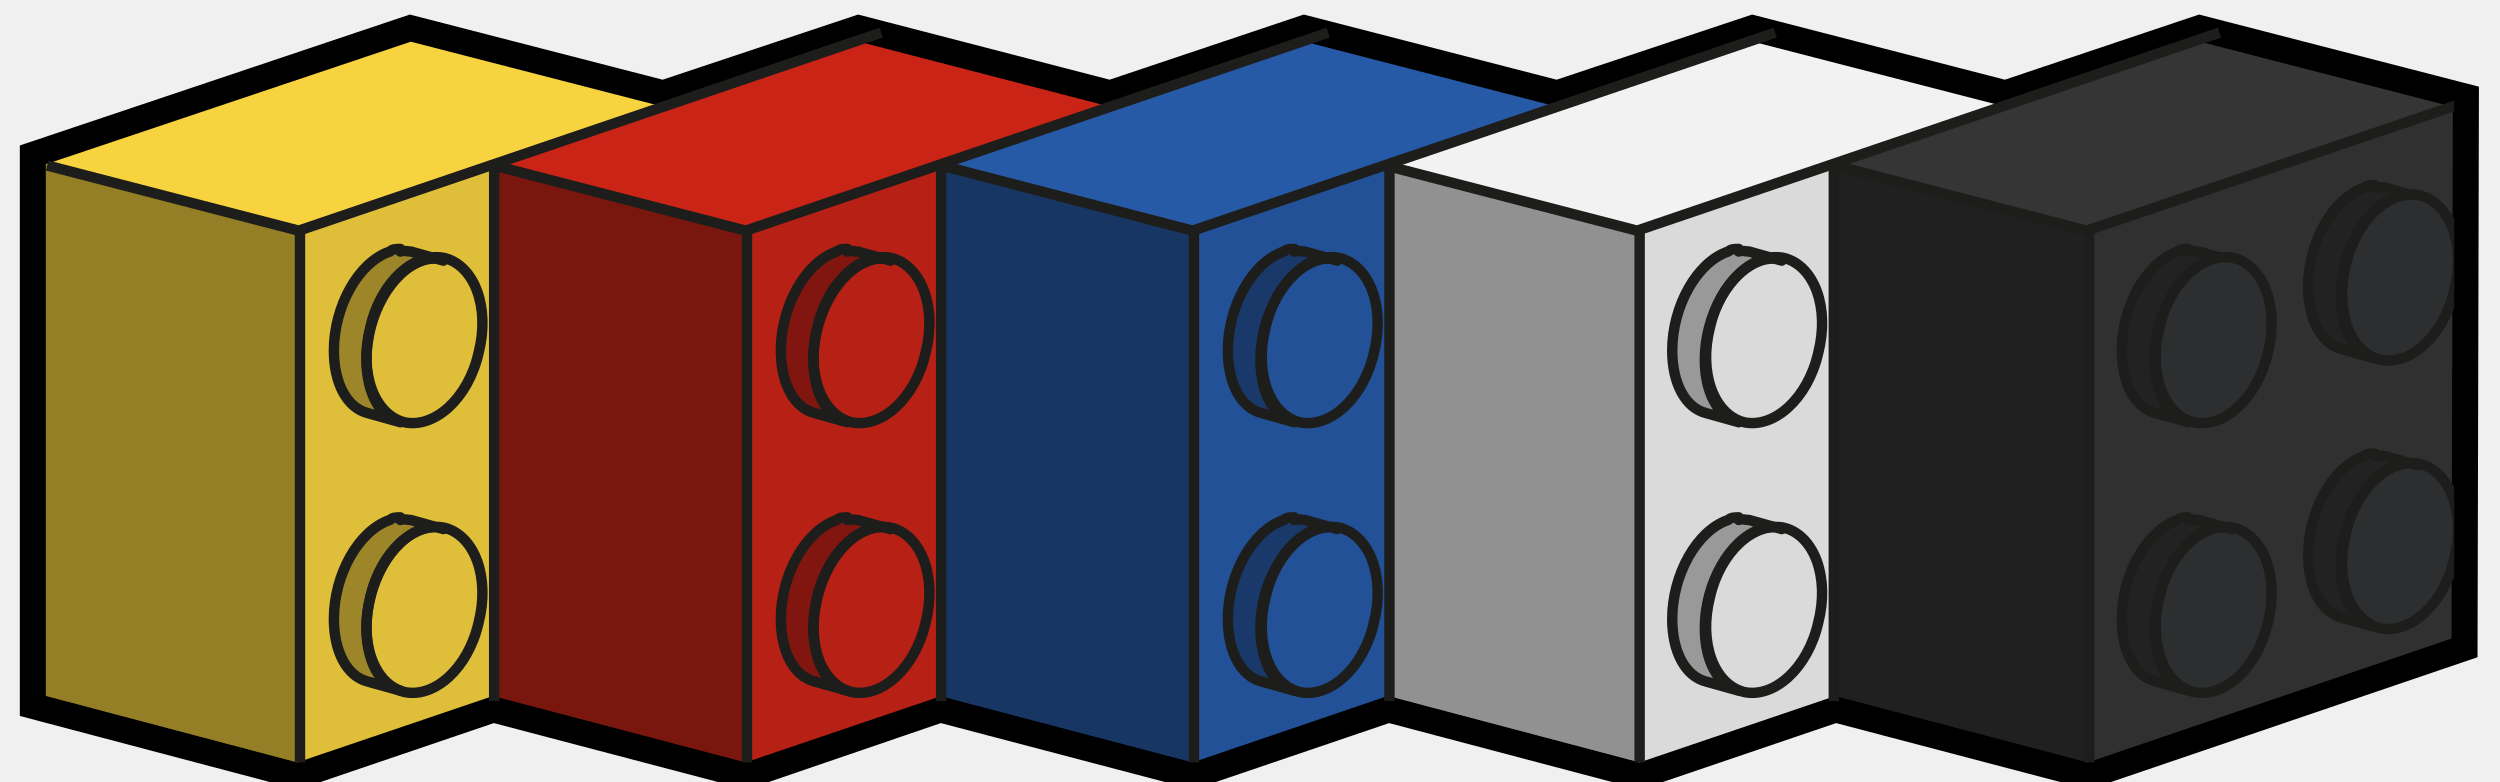
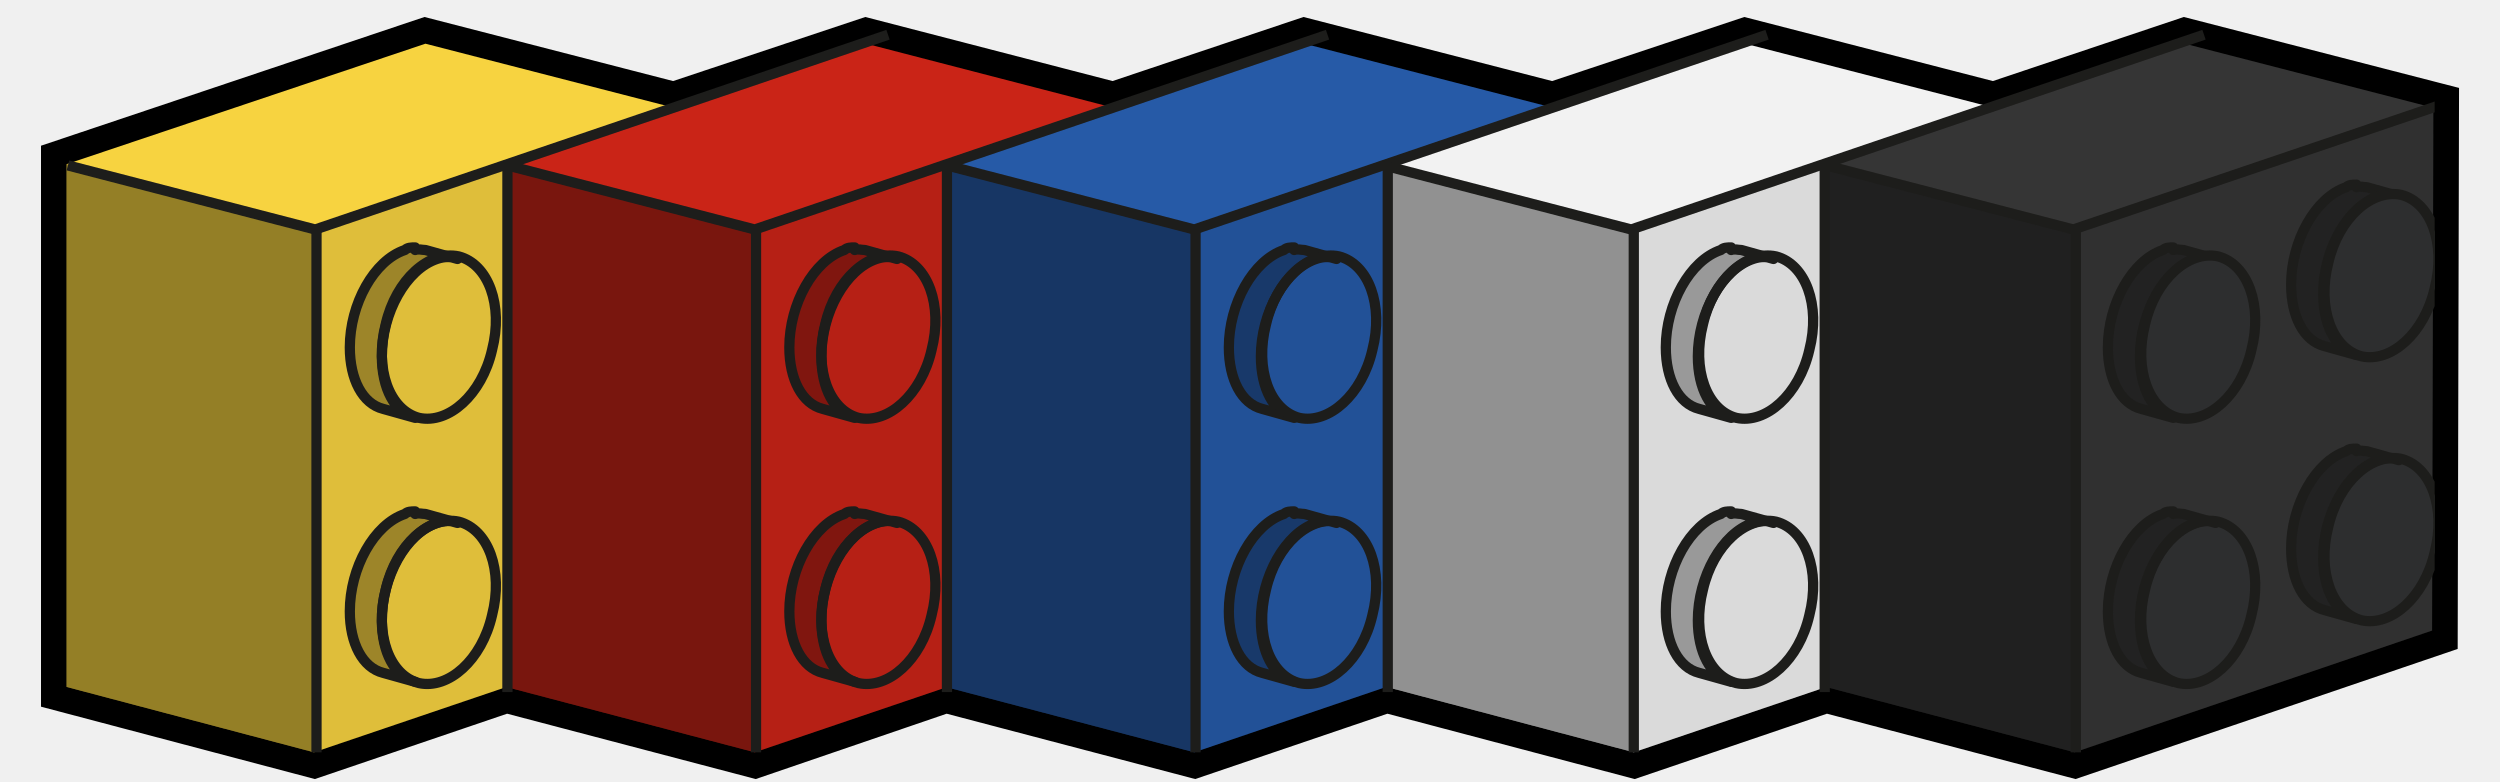
- <svg xmlns="http://www.w3.org/2000/svg" id="Camada_1" version="1.1" width="960.051" height="300.264" viewBox="20.2 132.2 191.8 60">
+ <svg xmlns="http://www.w3.org/2000/svg" id="Camada_1" version="1.1" width="960.051" height="300.264" viewBox="18.5 132 195.1 61">
  <defs>
    <style>
      .st0 {
        clip-path: url(#clippath-34);
      }

      .st1, .st2, .st3, .st4 {
        fill: none;
      }

      .st1, .st5, .st3 {
        stroke-miterlimit: 10;
      }

      .st1, .st5, .st4 {
        stroke: #1d1d1b;
        stroke-width: .8px;
      }

      .st6 {
        clip-path: url(#clippath-21);
      }

      .st7 {
        clip-path: url(#clippath-6);
      }

      .st8 {
        clip-path: url(#clippath-7);
      }

      .st9 {
        clip-path: url(#clippath-17);
      }

      .st10 {
        clip-path: url(#clippath-31);
      }

      .st11 {
        clip-path: url(#clippath-15);
      }

      .st12 {
        clip-path: url(#clippath-33);
      }

      .st13 {
        fill: #f7d340;
      }

      .st14 {
        clip-path: url(#clippath-18);
      }

      .st15 {
        clip-path: url(#clippath-4);
      }

      .st16 {
        opacity: .3;
      }

      .st17 {
        clip-path: url(#clippath-22);
      }

      .st18 {
        clip-path: url(#clippath-23);
      }

      .st19 {
        fill: #f2f2f2;
      }

      .st20 {
        opacity: 0;
      }

      .st21 {
        clip-path: url(#clippath-9);
      }

      .st22 {
        clip-path: url(#clippath-10);
      }

      .st23 {
        fill: #fff;
        display: none;
      }

      .st24 {
        clip-path: url(#clippath-25);
      }

      .st25 {
        clip-path: url(#clippath-27);
      }

      .st26 {
        opacity: .4;
      }

      .st27 {
        clip-path: url(#clippath-11);
      }

      .st28 {
        clip-path: url(#clippath-35);
      }

      .st29 {
        clip-path: url(#clippath-28);
      }

      .st30 {
        clip-path: url(#clippath-1);
      }

      .st5 {
        fill: #2d2e2f;
      }

      .st31 {
        clip-path: url(#clippath-5);
      }

      .st32 {
        clip-path: url(#clippath-20);
      }

      .st33 {
        clip-path: url(#clippath-8);
      }

      .st34 {
        clip-path: url(#clippath-3);
      }

      .st35 {
        clip-path: url(#clippath-26);
      }

      .st36 {
        clip-path: url(#clippath-12);
      }

      .st37 {
        clip-path: url(#clippath-14);
      }

      .st38 {
        clip-path: url(#clippath-30);
      }

      .st39 {
        clip-path: url(#clippath-19);
      }

      .st40 {
        fill: #265aa7;
      }

      .st41 {
        fill: #ca2417;
      }

      .st3 {
        stroke: #000;
        stroke-width: 4px;
      }

      .st42 {
        clip-path: url(#clippath-32);
      }

      .st43 {
        fill: #353535;
      }

      .st44 {
        clip-path: url(#clippath-16);
      }

      .st45 {
        clip-path: url(#clippath-2);
      }

      .st46 {
        clip-path: url(#clippath-29);
      }

      .st47 {
        opacity: .1;
      }

      .st48 {
        clip-path: url(#clippath-13);
      }

      .st49 {
        display: none;
        fill: #1d1d1b;
      }

      .st50 {
        clip-path: url(#clippath-24);
      }

      .st51 {
        fill: #000100;
      }

      .st4 {
        stroke-linejoin: round;
      }

      .st52 {
        clip-path: url(#clippath);
      }
    </style>
    <clipPath id="clippath">
      <rect class="st2" x="23.7" y="36.6" width="184.8" height="154.1" />
    </clipPath>
    <clipPath id="clippath-1">
      <rect class="st2" x="43" y="140.4" width="28" height="50.2" />
    </clipPath>
    <clipPath id="clippath-2">
      <rect class="st2" x="23.7" y="144.8" width="19.4" height="45.8" />
    </clipPath>
    <clipPath id="clippath-3">
      <rect class="st2" x="60" y="146.5" width="8.5" height="13.3" />
    </clipPath>
    <clipPath id="clippath-4">
      <rect class="st2" x="45.8" y="151.3" width="8.5" height="13.3" />
    </clipPath>
    <clipPath id="clippath-5">
      <rect class="st2" x="45.8" y="171.9" width="8.5" height="13.3" />
    </clipPath>
    <clipPath id="clippath-6">
      <rect class="st2" x="60" y="167.1" width="8.5" height="13.3" />
    </clipPath>
    <clipPath id="clippath-7">
      <rect class="st2" x="23.7" y="144.8" width="14.2" height="44.5" />
    </clipPath>
    <clipPath id="clippath-8">
      <rect class="st2" x="77.4" y="140.4" width="28" height="50.2" />
    </clipPath>
    <clipPath id="clippath-9">
      <rect class="st2" x="58" y="144.8" width="19.4" height="45.8" />
    </clipPath>
    <clipPath id="clippath-10">
      <rect class="st2" x="94.3" y="146.5" width="8.5" height="13.3" />
    </clipPath>
    <clipPath id="clippath-11">
      <rect class="st2" x="80.1" y="151.3" width="8.5" height="13.3" />
    </clipPath>
    <clipPath id="clippath-12">
      <rect class="st2" x="80.1" y="171.9" width="8.5" height="13.3" />
    </clipPath>
    <clipPath id="clippath-13">
      <rect class="st2" x="94.3" y="167.1" width="8.5" height="13.3" />
    </clipPath>
    <clipPath id="clippath-14">
      <rect class="st2" x="58" y="144.8" width="14.2" height="44.5" />
    </clipPath>
    <clipPath id="clippath-15">
      <rect class="st2" x="111.7" y="140.4" width="28" height="50.2" />
    </clipPath>
    <clipPath id="clippath-16">
      <rect class="st2" x="92.3" y="144.8" width="19.4" height="45.8" />
    </clipPath>
    <clipPath id="clippath-17">
      <rect class="st2" x="128.6" y="146.5" width="8.5" height="13.3" />
    </clipPath>
    <clipPath id="clippath-18">
      <rect class="st2" x="114.4" y="151.3" width="8.5" height="13.3" />
    </clipPath>
    <clipPath id="clippath-19">
      <rect class="st2" x="114.4" y="171.9" width="8.5" height="13.3" />
    </clipPath>
    <clipPath id="clippath-20">
      <rect class="st2" x="128.6" y="167.1" width="8.5" height="13.3" />
    </clipPath>
    <clipPath id="clippath-21">
      <rect class="st2" x="92.3" y="144.8" width="14.2" height="44.5" />
    </clipPath>
    <clipPath id="clippath-22">
      <rect class="st2" x="146" y="140.4" width="28" height="50.2" />
    </clipPath>
    <clipPath id="clippath-23">
      <rect class="st2" x="126.7" y="144.8" width="19.4" height="45.8" />
    </clipPath>
    <clipPath id="clippath-24">
      <rect class="st2" x="163" y="146.5" width="8.5" height="13.3" />
    </clipPath>
    <clipPath id="clippath-25">
      <rect class="st2" x="148.8" y="151.3" width="8.5" height="13.3" />
    </clipPath>
    <clipPath id="clippath-26">
      <rect class="st2" x="148.8" y="171.9" width="8.5" height="13.3" />
    </clipPath>
    <clipPath id="clippath-27">
      <rect class="st2" x="163" y="167.1" width="8.5" height="13.3" />
    </clipPath>
    <clipPath id="clippath-28">
      <rect class="st2" x="126.7" y="144.8" width="14.2" height="44.5" />
    </clipPath>
    <clipPath id="clippath-29">
      <rect class="st2" x="180.4" y="140.4" width="28" height="50.2" />
    </clipPath>
    <clipPath id="clippath-30">
      <rect class="st2" x="161" y="144.8" width="19.4" height="45.8" />
    </clipPath>
    <clipPath id="clippath-31">
      <rect class="st2" x="197.3" y="146.5" width="8.5" height="13.3" />
    </clipPath>
    <clipPath id="clippath-32">
      <rect class="st2" x="183.1" y="151.3" width="8.5" height="13.3" />
    </clipPath>
    <clipPath id="clippath-33">
      <rect class="st2" x="183.1" y="171.9" width="8.5" height="13.3" />
    </clipPath>
    <clipPath id="clippath-34">
      <rect class="st2" x="197.3" y="167.1" width="8.5" height="13.3" />
    </clipPath>
    <clipPath id="clippath-35">
      <rect class="st2" x="161" y="144.8" width="14.2" height="44.5" />
    </clipPath>
  </defs>
  <rect class="st49" x="-615.1" y="0" width="841.9" height="595.3" />
  <g>
    <polygon class="st3" points="189 135.4 174.1 140.4 174.1 140.4 154.7 135.4 139.7 140.4 139.7 140.4 120.3 135.4 105.4 140.4 105.4 140.4 86.1 135.4 71.1 140.4 71.1 140.4 51.7 135.4 23.7 144.8 23.7 185.6 43 190.7 58 185.6 58 185.6 77.4 190.7 92.3 185.6 92.3 185.6 111.7 190.7 126.7 185.6 126.7 185.6 146 190.7 161 185.6 161 185.6 180.4 190.7 208.3 181.2 208.4 140.4 189 135.4" />
    <g class="st52">
      <path class="st23" d="M97,36.6c-.5,0-.9,0-1.4,0,0,1,0,1.9,0,2.9.9,0,1.9,0,2.8,0,0-1,0-1.9,0-2.9-.5,0-1,0-1.4,0M97,42c-.4,0-.9,0-1.3,0,0,3.6,0,7.3,0,10.9.9,0,1.8,0,2.7,0,0-3.6,0-7.3,0-10.9-.4,0-.9,0-1.3,0M108.5,36.6c0,2,0,4,0,6-1.1-.8-2.6-1.2-3.9-.8-2,.4-3.3,2.3-3.6,4.2-.3,1.8-.2,3.8.9,5.4,1.5,2.2,5.1,2.4,6.8.3,0,.4,0,.8.1,1.1.8,0,1.6,0,2.5,0-.1-5.4,0-10.9,0-16.3-.9,0-1.8,0-2.7,0h0ZM106.1,43.9c.8,0,1.7.4,2.3.9,0,1.7,0,3.4,0,5.1-.8,1.1-2.7,1.6-3.8.7-1-.8-1.1-2.2-1-3.4,0-1.2.5-2.6,1.7-3.1.3-.1.5-.2.8-.2M133.2,36.6c0,2,0,4,0,6-1.1-.7-2.5-1.2-3.8-.8-1.9.4-3.2,2-3.6,3.8-.5,2-.3,4.2.9,5.9,1.6,2.1,5,2.2,6.7.2,0,.4.1.7.2,1.1.8,0,1.6,0,2.4,0-.1-5.4,0-10.9,0-16.3h-2.7ZM131.1,43.8c.8,0,1.5.4,2.1.9,0,1.7,0,3.5,0,5.2-.8.8-2,1.4-3.2,1-1-.3-1.5-1.3-1.6-2.2-.2-1.3-.2-2.7.6-3.8.4-.7,1.3-1,2.1-1h0ZM27.3,38.8c2.3-1.5,5.4-1.5,8-.8v2.3c-1.9-.5-4.2-.8-6,.2-1.6.9-2.3,2.7-2.4,4.4,0,1.6.2,3.3,1.4,4.5,1,1,2.5,1.4,3.9,1.3,1.1,0,2.2-.2,3.2-.5,0,.8,0,1.6,0,2.4-2.1.5-4.4.7-6.5,0-1.5-.5-3-1.4-3.8-2.8-1.1-1.9-1.3-4.2-.9-6.3.4-1.9,1.4-3.8,3.1-4.9M42.9,41.7c-.3,0-.6,0-1,0-1.3.2-2.6.7-3.4,1.7-.9,1.1-1.3,2.6-1.3,4,0,1.5.5,3.2,1.6,4.3,1.9,1.7,5,1.9,7.1.5,1.6-1,2.3-2.9,2.3-4.8,0-1.6-.4-3.2-1.5-4.3-1-1-2.4-1.5-3.8-1.5h0ZM42.8,43.9c.6,0,1.3.2,1.7.7.8.8,1,2,.9,3.1,0,1.1-.4,2.3-1.4,2.9-1,.6-2.5.4-3.2-.6-.8-1.1-.9-2.6-.6-3.9.2-.9.8-1.9,1.8-2.2.3,0,.6-.1.9-.1M53.1,43.5c1.2-1.5,3.4-2.2,5.2-1.5.8.3,1.3.9,1.7,1.6.7-.8,1.5-1.5,2.5-1.8,1.4-.4,3.2-.1,4.1,1.1.7.8.8,1.8.8,2.8,0,2.4,0,4.7,0,7.1-.9,0-1.8,0-2.7,0,0-2.2,0-4.5,0-6.7,0-.6,0-1.3-.5-1.8-.4-.4-.9-.5-1.4-.4-1,.1-1.8.7-2.4,1.4,0,2.5,0,5,0,7.5-.9,0-1.8,0-2.7,0,0-2.3,0-4.6,0-6.9,0-.7-.2-1.7-1-1.9-1.3-.4-2.5.4-3.4,1.3,0,2.5,0,5,0,7.5-.9,0-1.8,0-2.7,0,0-3.6,0-7.3,0-10.9.7,0,1.5,0,2.2,0,0,.5.2,1,.3,1.5M85.3,43.5c1.2-1.5,3.4-2.2,5.2-1.5,1.3.4,2.2,1.9,2.2,3.2,0,2.6,0,5.1,0,7.7h-2.7c0-2.4,0-4.7,0-7.1,0-.7-.3-1.5-1-1.7-1.3-.4-2.8.2-3.4,1.3,0,2.5-.1,5,0,7.4-.9,0-1.8,0-2.7,0,0-.6,0-1.1,0-1.7,0-.5,0-1,0-1.5,0-1.6,0-3.2,0-4.8,0-.9,0-1.9,0-2.8.7,0,1.5,0,2.2,0,0,.5.2,1,.3,1.5M143.5,41.7c-1.5,0-3.1.7-4,1.9-1.1,1.6-1.4,3.6-1,5.5.3,1.6,1.4,3.1,3,3.7,2.1.7,4.4.5,6.4-.2,0-.7,0-1.4,0-2.2-1.7.5-3.6.9-5.3.2-.9-.4-1.4-1.4-1.5-2.4,2.4,0,4.8,0,7.2,0,.1-1.9,0-4-1.5-5.4-.9-.8-2.1-1.1-3.3-1.1h0ZM143.6,43.8c.5,0,1,.2,1.4.7.4.5.5,1.1.6,1.6-1.4,0-2.9,0-4.3,0,.2-.6.4-1.3.9-1.8.4-.4.9-.5,1.5-.5h0ZM118.3,41.7c-1.3,0-2.5.3-3.7.8,0,.7,0,1.4,0,2.1,1.4-.5,3-1,4.6-.5.9.3,1.3,1.2,1.3,2.1-1.8-.3-3.8-.5-5.3.6-1.6,1.1-1.9,3.7-.6,5.2,1.6,1.8,4.6,1.5,6.1-.2,0,.4,0,.8.2,1.1h2.4c0-2.5,0-5,0-7.5,0-1.3-.8-2.6-2-3.1-.9-.4-1.9-.6-2.8-.6h0ZM118.5,48c.6,0,1.3.1,1.9.2,0,.6,0,1.1,0,1.7-.8.8-2.1,1.4-3.2.9-1-.4-1-2-.1-2.5.4-.2.9-.3,1.4-.3M70.2,42c.9,0,1.8,0,2.7,0,0,2.3,0,4.6,0,6.9,0,.9.5,1.8,1.4,2,.8.2,1.8.2,2.4-.4.5-.5.7-1.2.7-1.9,0-2.2,0-4.3,0-6.5.9,0,1.8,0,2.7,0,0,2.4,0,4.7,0,7.1,0,1.4-.8,2.8-2.1,3.5-1.6.8-3.4.8-5.1.3-1.6-.5-2.7-2-2.7-3.7,0-2.4,0-4.8,0-7.2M58.3,60.9c-1,0-1.9,0-2.9,0-4.1,0-8.2,1.1-11.6,3.3-3.2,2-5.9,4.8-8,7.9-2.2,3.2-3.9,6.8-5.3,10.4-1.5,3.9-2.7,7.9-3.8,11.9-1.5,5.8-2.9,11.6-3.1,17.6,0,3,.3,6.2,1.7,9,1.2,2.6,3.4,4.6,6,5.6,3.5,1.4,7.3,1,11,1.1,4.2,0,8.5-1.2,12.1-3.5,2.9-1.8,5.3-4.3,7.3-7,2.2-3,3.8-6.3,5.3-9.7,1.8-4.4,3.2-9,4.5-13.6,1.2-4.8,2.3-9.7,2.8-14.7.2-2.8.2-5.7-.5-8.5-.6-2.5-1.7-4.9-3.6-6.6-2.4-2.2-5.7-3-8.9-3.1-1,0-1.9,0-2.9,0h0ZM55.8,65.4c1.1,0,2.1,0,3.2,0,2.9,0,6.1.7,8.1,3,2.2,2.5,2.7,6,2.7,9.2,0,4.8-1.1,9.6-2.2,14.3-1.2,4.8-2.6,9.5-4.5,14.1-1.7,4.3-3.8,8.5-7.1,11.8-2.3,2.4-5.3,4.3-8.6,5-2.5.6-5.1.4-7.7.4-2,0-4.1-.1-5.9-1-1.9-.8-3.4-2.4-4.2-4.3-.9-2.1-1.2-4.4-1.2-6.7,0-2.5.3-4.9.7-7.4.7-4,1.7-8,2.9-12,1.2-4,2.5-8,4.2-11.9,1.4-3,3-6,5.2-8.5,2.4-2.7,5.6-4.9,9.1-5.7,1.7-.4,3.5-.5,5.3-.5h0ZM53.2,78.8c-.2,0-.4,0-.6,0-2.4.7-3.7,3-4.7,5.2-1.7,4-2.8,8.3-3.9,12.5-.6,2.6-1.3,5.2-1.5,7.9,0,1.2-.2,2.4.3,3.5.4.9,1.2,1.6,2.2,1.7,2-.3,3.4-1.9,4.3-3.5,1.3-2.5,2.2-5.2,3.1-7.9,1.1-3.6,2-7.2,2.7-10.9.3-1.6.5-3.2.6-4.8,0-1.1-.2-2.2-1-3-.4-.4-1-.7-1.5-.7M105.1,60.9c-.9,0-1.8,0-2.7,0-2.3,0-4.6,0-6.8.3-3.2.6-6.3,1.9-9,3.8-4.3,3.2-7.9,7.7-9.4,12.9-.6,2.1-1.2,4.2-1.7,6.4-.6,2.3-1.4,4.5-1.4,6.9-.2,3.3.6,6.7,2.5,9.4,1.5,2.3,3.8,4.1,6.5,4.6.4,0,.8-.1,1.1.2-2.6,0-5.2-.2-7.7.7-3.2,1.1-5.9,3.4-7.8,6.3-1.7,2.5-2.6,5.7-2.2,8.7.3,2.3,1.6,4.5,3.7,5.6,1.6.9,3.5,1,5.4,1,2.9,0,5.8,0,8.7,0,3,0,5.9.1,8.9-.5,4.6-.9,8.7-3.4,11.9-6.7,3.2-3.3,5.5-7.2,7.3-11.4,2.9-6.6,4.8-13.5,6.4-20.5,1-4.7,1.9-9.5,1.6-14.3-.2-3.2-1-6.5-3-9-1.9-2.4-4.8-3.7-7.8-4.2-1.5-.2-3-.2-4.5-.2h0ZM100.5,65.4c1.5,0,3.1,0,4.6,0,2.8,0,5.7.7,7.7,2.7,2.1,2.1,2.8,5.1,2.9,8,.2,3.8-.4,7.5-1.2,11.2-.9,4.3-2,8.5-3.3,12.6-1.2,3.6-2.5,7.2-4.2,10.6-1.8,3.5-4.1,6.9-7.2,9.3-2.8,2.2-6.3,3.4-9.8,3.5-4.3,0-8.6,0-12.9,0-1.3,0-2.7,0-3.9-.6-1.1-.6-1.8-1.7-1.9-2.9-.8-4.6,3.1-9.4,7.8-9.7,2.9-.1,5.8.2,8.7.2,2.1,0,4.2-.7,5.7-2.1,1.8-1.5,2.9-3.7,3.6-5.9,0-.3.2-.7,0-.9-.2-.3-.6-.3-.9-.3-3.3,0-6.5,0-9.8,0-1.8,0-3.6-.9-4.8-2.2-2.2-2.3-3.1-5.6-2.9-8.7,0-1.5.6-3,1-4.4.7-2.5,1.3-5,2-7.5,1-3.5,2.9-6.9,5.9-9.1,2.9-2.2,6.6-3.3,10.2-3.6.9,0,1.8,0,2.8,0h0ZM98.9,78.6c-.3,0-.6,0-.9,0-1.5.4-2.8,1.6-3.7,2.9-.9,1.3-1,2.9-.5,4.4.4,1,1.4,1.5,2.4,1.6,1.3.1,2.6,0,3.9,0,.4-.4,1-.7,1.2-1.2.3-1.4.4-2.9.3-4.4,0-1-.3-2.1-1.1-2.8-.5-.4-1.1-.6-1.7-.6h0ZM147.1,61c-1.5,0-2.9,0-4.4,0-2,0-4.1.2-6,1-2.9,1.1-5.2,3.3-6.9,5.8-1.6,2.3-2.5,5.1-2.4,7.9,0,2.2.9,4.4,2.6,5.8,1.4,1.2,3.3,1.7,5.1,1.8-1.8.1-3.6.5-5.2,1.3-2.5,1.2-4.5,3.1-6.1,5.4-1.8,2.6-2.8,5.8-2.4,9,.3,2.1,1.4,4.2,3.3,5.4,1.3.8,2.8,1.1,4.3,1.2-1.9.1-3.8.6-5.5,1.5-2.3,1.2-4.2,3.1-5.6,5.1-1.8,2.6-2.8,5.9-2.4,9.1.3,2.3,1.7,4.5,3.7,5.5,1.6.8,3.5,1,5.3,1,2.9,0,5.7,0,8.6,0,3.8,0,7.6-1,10.9-2.9,3.1-1.8,5.8-4.4,7.9-7.3,2.5-3.3,4.3-7.1,5.8-10.9,2.8-7.1,4.8-14.5,6.2-22,.7-4.1,1.2-8.3.5-12.5-.5-2.9-1.6-5.8-3.9-7.8-2.5-2.3-5.9-3.1-9.2-3.2-1.5,0-2.9,0-4.4,0M140.9,65.5c.1,0,.3,0,.4,0,2.6,0,5.3,0,7.9,0,1.7,0,3.5.1,5.2.8,2,.7,3.7,2.3,4.6,4.2,1.3,2.7,1.4,5.8,1.3,8.8-.3,4.2-1.1,8.3-2.1,12.3-1,4.1-2.2,8.1-3.7,12-1.3,3.5-2.8,7-4.8,10.1-1.8,2.8-4.1,5.3-6.9,7-2.8,1.7-6.2,2.5-9.5,2.3-2.7,0-5.5,0-8.2,0-1.4,0-3-.3-4-1.5-1-1.2-1.1-2.9-.9-4.3.4-2.2,1.7-4.2,3.4-5.6,1.4-1.2,3.2-1.8,5-1.8,2,0,4,0,5.9,0,1.5-.1,3.1-.4,4.1-1.5,1.2-1.3,1.9-2.9,2.5-4.4.3-.9.7-1.7.8-2.6-.3-.2-.7-.3-1.1-.3-3.3,0-6.7,0-10,0-1.3,0-2.8-.4-3.7-1.4-.9-1-1.1-2.5-1-3.9.2-2.3,1.5-4.5,3.2-6,1.4-1.3,3.3-2,5.3-2,3.3,0,6.5,0,9.8,0,.5,0,1.2-.1,1.5-.7.3-.8.4-1.7.5-2.6.2-1.5.4-3.1-.4-4.5-.7-1.1-2.1-1.1-3.3-1.2-2.1,0-4.2,0-6.4,0-1.3,0-2.7-.6-3.4-1.7-.8-1.2-.9-2.7-.7-4,.3-2.2,1.7-4.1,3.3-5.6,1.5-1.3,3.6-1.9,5.6-1.9M192,61c-1.4,0-2.9,0-4.3,0-2.3,0-4.7-.1-6.9.5-2.8.7-5.2,2.4-7,4.6-2.4,2.6-3.8,6.2-3.6,9.7,0,2.1,1,4.3,2.7,5.6,1.4,1.1,3.3,1.6,5,1.7,2.1,0,4.3,0,6.4,0,0,1.4-.2,2.8-.4,4.2-.6,3.3-1.6,6.5-2.4,9.7-1.8,6.5-3.5,13.1-5.3,19.6-.4,1.7-.7,3.5-.2,5.2.5,2.2,2.2,4.1,4.3,4.9,2.1.9,4.6.9,6.8.5,3.6-.7,6.9-2.9,9.1-5.8,1.2-1.7,2-3.6,2.5-5.6,1.6-5.9,3.2-11.8,4.8-17.8,1.4-5.1,2.8-10.1,3.6-15.4.5-3.4.7-6.8.3-10.2-.4-2.9-1.4-5.9-3.6-8-2-2-4.7-3-7.5-3.4-1.4-.2-2.9-.2-4.3-.2M183.6,65.5c.6,0,1.2,0,1.8,0,2.6,0,5.2,0,7.7,0,2.8,0,5.7,1,7.4,3.2,2,2.5,2.5,5.8,2.5,8.8-.1,5.4-1.3,10.6-2.7,15.8-2.1,7.7-4.2,15.4-6.3,23.1-.6,2.3-2.1,4.3-4.2,5.5-2,1.2-4.5,1.5-6.7.8-1.1-.3-2.1-1.2-2.4-2.4-.4-1.3-.3-2.8,0-4.1,1.6-6,3.2-12,4.8-17.9.7-2.8,1.6-5.6,2.3-8.4.5-2.4,1.1-4.7,1.1-7.2,0-1.1,0-2.3-.8-3.2-.8-.8-2.1-.8-3.1-.9-2,0-4.1,0-6.1,0-1.5,0-3.1-.8-3.7-2.2-.8-1.8-.6-3.9.2-5.7,1.2-2.6,3.6-4.8,6.4-5.2.6,0,1.2-.1,1.8-.1" />
      <polygon class="st13" points="51.7 135.4 23.7 144.8 23.7 185.6 43 190.7 71 181.2 71.1 140.4 51.7 135.4" />
      <g class="st47">
        <g class="st30">
          <polygon class="st51" points="71.1 140.4 43.2 149.9 43.1 190.7 71.1 181.2 71.1 140.4" />
        </g>
      </g>
      <g class="st26">
        <g class="st45">
          <polygon class="st51" points="23.7 144.8 43.1 149.9 43 190.7 23.7 185.6 23.7 144.8" />
        </g>
      </g>
      <g class="st16">
        <g class="st34">
          <path class="st51" d="M65.1,146.5h0c-.3,0-.6,0-.8.2-2.4.8-4.3,4.2-4.3,7.6,0,2.5,1,4.4,2.6,4.8h0s0,0,0,0c0,0,0,0,0,0l2.5.7h0c-1.6-.4-2.6-2.3-2.6-4.8,0-3.4,1.9-6.8,4.3-7.6.6-.2,1.1-.2,1.6,0l-2.5-.7h0c-.3,0-.5-.1-.8,0h0ZM68.4,147.2s0,0,0,0h0s0,0,0,0Z" />
        </g>
      </g>
      <g class="st16">
        <g class="st15">
          <path class="st51" d="M50.9,151.3h0c-.3,0-.6,0-.8.2-2.4.8-4.3,4.2-4.3,7.6,0,2.5,1,4.4,2.6,4.8h0s0,0,0,0c0,0,0,0,0,0l2.5.7h0c-1.6-.4-2.6-2.3-2.6-4.8,0-3.4,1.9-6.8,4.3-7.6.6-.2,1.1-.2,1.6,0l-2.5-.7h0c-.3,0-.5-.1-.8,0h0ZM54.3,152h0s0,0,0,0h0Z" />
        </g>
      </g>
      <g class="st16">
        <g class="st31">
          <path class="st51" d="M50.9,171.9h0c-.3,0-.6,0-.8.2-2.4.8-4.3,4.2-4.3,7.6,0,2.5,1,4.4,2.6,4.8h0s0,0,0,0c0,0,0,0,0,0l2.5.7h0c-1.6-.4-2.6-2.3-2.6-4.8,0-3.4,1.9-6.8,4.3-7.6.6-.2,1.1-.2,1.7,0l-2.5-.7h0c-.3,0-.5-.1-.8,0M54.3,172.7s0,0,0,0h0s0,0,0,0Z" />
        </g>
      </g>
      <g class="st16">
        <g class="st7">
          <path class="st51" d="M65.1,167.1h0c-.3,0-.6,0-.8.2-2.4.8-4.3,4.2-4.3,7.6,0,2.5,1,4.4,2.6,4.8h0s0,0,0,0c0,0,0,0,0,0l2.5.7h0c-1.6-.4-2.6-2.3-2.6-4.8,0-3.4,1.9-6.8,4.3-7.6.6-.2,1.1-.2,1.7,0l-2.5-.7h0c-.3,0-.5-.1-.8,0M68.4,167.9s0,0,0,0h0s0,0,0,0Z" />
        </g>
      </g>
      <g class="st20">
        <g class="st8">
          <polygon class="st51" points="23.7 144.8 37.9 189.3 23.7 185.6 23.7 144.8" />
        </g>
      </g>
      <polygon class="st41" points="86.1 135.4 58.1 144.8 58 185.6 77.4 190.7 105.4 181.2 105.4 140.4 86.1 135.4" />
      <g class="st47">
        <g class="st33">
          <polygon class="st51" points="105.4 140.4 77.5 149.9 77.4 190.7 105.4 181.2 105.4 140.4" />
        </g>
      </g>
      <g class="st26">
        <g class="st21">
          <polygon class="st51" points="58.1 144.8 77.5 149.9 77.4 190.7 58 185.6 58.1 144.8" />
        </g>
      </g>
      <g class="st16">
        <g class="st22">
          <path class="st51" d="M99.4,146.5h0c-.3,0-.6,0-.8.2-2.4.8-4.3,4.2-4.3,7.6s1,4.4,2.6,4.8h0s0,0,0,0c0,0,0,0,0,0l2.5.7h0c-1.6-.4-2.6-2.3-2.6-4.8s1.9-6.8,4.3-7.6c.6-.2,1.1-.2,1.6,0l-2.5-.7h0c-.3,0-.5-.1-.8,0h0ZM102.8,147.2s0,0,0,0h0s0,0,0,0Z" />
        </g>
      </g>
      <g class="st16">
        <g class="st27">
          <path class="st51" d="M85.2,151.3h0c-.3,0-.6,0-.8.2-2.4.8-4.3,4.2-4.3,7.6,0,2.5,1,4.4,2.6,4.8h0s0,0,0,0h0s2.5.7,2.5.7h0c-1.6-.4-2.6-2.3-2.6-4.8,0-3.4,1.9-6.8,4.3-7.6.6-.2,1.1-.2,1.6,0l-2.5-.7h0c-.3,0-.5-.1-.8,0h0ZM88.6,152s0,0,0,0h0s0,0,0,0Z" />
        </g>
      </g>
      <g class="st16">
        <g class="st36">
          <path class="st51" d="M85.2,171.9h0c-.3,0-.6,0-.8.2-2.4.8-4.3,4.2-4.3,7.6,0,2.5,1,4.4,2.6,4.8h0s0,0,0,0h0s2.5.7,2.5.7h0c-1.6-.4-2.6-2.3-2.6-4.8,0-3.4,1.9-6.8,4.3-7.6.6-.2,1.1-.2,1.7,0l-2.5-.7h0c-.3,0-.5-.1-.8,0M88.6,172.7s0,0,0,0h0s0,0,0,0Z" />
        </g>
      </g>
      <g class="st16">
        <g class="st48">
          <path class="st51" d="M99.4,167.1h0c-.3,0-.6,0-.8.2-2.4.8-4.3,4.2-4.3,7.6s1,4.4,2.6,4.8h0s0,0,0,0c0,0,0,0,0,0l2.5.7h0c-1.6-.4-2.6-2.3-2.6-4.8s1.9-6.8,4.3-7.6c.6-.2,1.1-.2,1.7,0l-2.5-.7h0c-.3,0-.5-.1-.8,0M102.8,167.9s0,0,0,0h0s0,0,0,0Z" />
        </g>
      </g>
      <g class="st20">
        <g class="st37">
          <polygon class="st51" points="58.1 144.8 72.3 189.3 58 185.6 58.1 144.8" />
        </g>
      </g>
      <polygon class="st40" points="120.3 135.4 92.4 144.8 92.3 185.6 111.7 190.7 139.6 181.2 139.7 140.4 120.3 135.4" />
      <g class="st47">
        <g class="st11">
          <polygon class="st51" points="139.7 140.4 111.7 149.9 111.7 190.7 139.6 181.2 139.7 140.4" />
        </g>
      </g>
      <g class="st26">
        <g class="st44">
          <polygon class="st51" points="92.4 144.8 111.7 149.9 111.7 190.7 92.3 185.6 92.4 144.8" />
        </g>
      </g>
      <g class="st16">
        <g class="st9">
          <path class="st51" d="M133.7,146.5h0c-.3,0-.6,0-.8.2-2.4.8-4.3,4.2-4.3,7.6s1,4.4,2.6,4.8h0s0,0,0,0c0,0,0,0,0,0l2.5.7h0c-1.6-.4-2.6-2.3-2.6-4.8s1.9-6.8,4.3-7.6c.6-.2,1.1-.2,1.6,0l-2.5-.7h0c-.3,0-.5-.1-.8,0h0ZM137.1,147.2s0,0,0,0h0s0,0,0,0Z" />
        </g>
      </g>
      <g class="st16">
        <g class="st14">
          <path class="st51" d="M119.5,151.3h0c-.3,0-.6,0-.8.2-2.4.8-4.3,4.2-4.3,7.6s1,4.4,2.6,4.8h0s0,0,0,0c0,0,0,0,0,0l2.5.7h0c-1.6-.4-2.6-2.3-2.6-4.8s1.9-6.8,4.3-7.6c.6-.2,1.1-.2,1.6,0l-2.5-.7h0c-.3,0-.5-.1-.8,0h0ZM122.9,152h0s0,0,0,0h0Z" />
        </g>
      </g>
      <g class="st16">
        <g class="st39">
          <path class="st51" d="M119.5,171.9h0c-.3,0-.6,0-.8.2-2.4.8-4.3,4.2-4.3,7.6s1,4.4,2.6,4.8h0s0,0,0,0c0,0,0,0,0,0l2.5.7h0c-1.6-.4-2.6-2.3-2.6-4.8s1.9-6.8,4.3-7.6c.6-.2,1.1-.2,1.7,0l-2.5-.7h0c-.3,0-.5-.1-.8,0M122.9,172.7s0,0,0,0h0s0,0,0,0Z" />
        </g>
      </g>
      <g class="st16">
        <g class="st32">
          <path class="st51" d="M133.7,167.1h0s0,0,0,0c-.3,0-.6,0-.8.2-2.4.8-4.3,4.2-4.3,7.6s1,4.4,2.6,4.8h0s0,0,0,0c0,0,0,0,0,0l2.5.7h0c-1.6-.4-2.6-2.3-2.6-4.8s1.9-6.8,4.3-7.6c.6-.2,1.1-.2,1.7,0l-2.5-.7h0c-.3,0-.5-.1-.8,0M137.1,167.9s0,0,0,0h0s0,0,0,0Z" />
        </g>
      </g>
      <g class="st20">
        <g class="st6">
          <polygon class="st51" points="92.4 144.8 106.6 189.3 92.3 185.6 92.4 144.8" />
        </g>
      </g>
      <polygon class="st19" points="154.7 135.4 126.7 144.8 126.7 185.6 146 190.7 174 181.2 174.1 140.4 154.7 135.4" />
      <g class="st47">
        <g class="st17">
          <polygon class="st51" points="174.1 140.4 146.1 149.9 146 190.7 174 181.2 174.1 140.4" />
        </g>
      </g>
      <g class="st26">
        <g class="st18">
          <polygon class="st51" points="126.7 144.8 146.1 149.9 146 190.7 126.7 185.6 126.7 144.8" />
        </g>
      </g>
      <g class="st16">
        <g class="st50">
          <path class="st51" d="M168.1,146.5h0c-.3,0-.6,0-.8.2-2.4.8-4.3,4.2-4.3,7.6s1,4.4,2.6,4.8h0s0,0,0,0c0,0,0,0,0,0l2.5.7h0c-1.6-.4-2.6-2.3-2.6-4.8s1.9-6.8,4.3-7.6c.6-.2,1.1-.2,1.6,0l-2.5-.7h0c-.3,0-.5-.1-.8,0h0ZM171.4,147.2s0,0,0,0h0s0,0,0,0Z" />
        </g>
      </g>
      <g class="st16">
        <g class="st24">
          <path class="st51" d="M153.9,151.3h0c-.3,0-.6,0-.8.2-2.4.8-4.3,4.2-4.3,7.6s1,4.4,2.6,4.8h0s0,0,0,0c0,0,0,0,0,0l2.5.7h0c-1.6-.4-2.6-2.3-2.6-4.8,0-3.4,1.9-6.8,4.3-7.6.6-.2,1.1-.2,1.6,0l-2.5-.7h0c-.3,0-.5-.1-.8,0h0ZM157.2,152s0,0,0,0h0s0,0,0,0Z" />
        </g>
      </g>
      <g class="st16">
        <g class="st35">
          <path class="st51" d="M153.9,171.9h0c-.3,0-.6,0-.8.2-2.4.8-4.3,4.2-4.3,7.6s1,4.4,2.6,4.8h0s0,0,0,0c0,0,0,0,0,0l2.5.7h0c-1.6-.4-2.6-2.3-2.6-4.8,0-3.4,1.9-6.8,4.3-7.6.6-.2,1.1-.2,1.7,0l-2.5-.7h0c-.3,0-.5-.1-.8,0M157.2,172.7s0,0,0,0h0s0,0,0,0Z" />
        </g>
      </g>
      <g class="st16">
        <g class="st25">
          <path class="st51" d="M168.1,167.1h0s0,0,0,0c-.3,0-.6,0-.8.2-2.4.8-4.3,4.2-4.3,7.6s1,4.4,2.6,4.8h0s0,0,0,0c0,0,0,0,0,0l2.5.7h0c-1.6-.4-2.6-2.3-2.6-4.8s1.9-6.8,4.3-7.6c.6-.2,1.1-.2,1.7,0l-2.5-.7h0c-.3,0-.5-.1-.8,0M171.4,167.9s0,0,0,0h0s0,0,0,0Z" />
        </g>
      </g>
      <g class="st20">
        <g class="st29">
          <polygon class="st51" points="126.7 144.8 140.9 189.3 126.7 185.6 126.7 144.8" />
        </g>
      </g>
      <polygon class="st43" points="189 135.4 161.1 144.8 161 185.6 180.4 190.7 208.3 181.2 208.4 140.4 189 135.4" />
      <g class="st47">
        <g class="st46">
          <polygon class="st51" points="208.4 140.4 180.5 149.9 180.4 190.7 208.3 181.2 208.4 140.4" />
        </g>
      </g>
      <g class="st26">
        <g class="st38">
          <polygon class="st51" points="161.1 144.8 180.5 149.9 180.4 190.7 161 185.6 161.1 144.8" />
        </g>
      </g>
      <g class="st16">
        <g class="st10">
          <path class="st51" d="M202.4,146.5h0c-.3,0-.6,0-.8.2-2.4.8-4.3,4.2-4.3,7.6s1,4.4,2.6,4.8h0s0,0,0,0c0,0,0,0,0,0l2.5.7h0c-1.6-.4-2.6-2.3-2.6-4.8s1.9-6.8,4.3-7.6c.6-.2,1.1-.2,1.7,0l-2.5-.7h0c-.3,0-.5-.1-.8,0h0ZM205.8,147.2s0,0,0,0h0s0,0,0,0Z" />
        </g>
      </g>
      <g class="st16">
        <g class="st42">
          <path class="st51" d="M188.2,151.3h0c-.3,0-.6,0-.8.2-2.4.8-4.3,4.2-4.3,7.6,0,2.5,1,4.4,2.6,4.8h0s0,0,0,0c0,0,0,0,0,0l2.5.7h0c-1.6-.4-2.6-2.3-2.6-4.8,0-3.4,1.9-6.8,4.3-7.6.6-.2,1.1-.2,1.6,0l-2.5-.7h0c-.3,0-.5-.1-.8,0h0ZM191.6,152h0s0,0,0,0h0Z" />
        </g>
      </g>
      <g class="st16">
        <g class="st12">
          <path class="st51" d="M188.2,171.9h0c-.3,0-.6,0-.8.2-2.4.8-4.3,4.2-4.3,7.6,0,2.5,1,4.4,2.6,4.8h0s0,0,0,0c0,0,0,0,0,0l2.5.7h0c-1.6-.4-2.6-2.3-2.6-4.8,0-3.4,1.9-6.8,4.3-7.6.6-.2,1.1-.2,1.7,0l-2.5-.7h0c-.3,0-.5-.1-.8,0M191.6,172.7s0,0,0,0h0s0,0,0,0Z" />
        </g>
      </g>
      <g class="st16">
        <g class="st0">
          <path class="st51" d="M202.4,167.1h0s0,0,0,0c-.3,0-.6,0-.8.2-2.4.8-4.3,4.2-4.3,7.6s1,4.4,2.6,4.8h0s0,0,0,0c0,0,0,0,0,0l2.5.7h0c-1.6-.4-2.6-2.3-2.6-4.8s1.9-6.8,4.3-7.6c.6-.2,1.1-.2,1.7,0l-2.5-.7h0c-.3,0-.5-.1-.8,0M205.8,167.9s0,0,0,0h0s0,0,0,0Z" />
        </g>
      </g>
      <g class="st20">
        <g class="st28">
          <polygon class="st51" points="161.1 144.8 175.3 189.3 161 185.6 161.1 144.8" />
        </g>
      </g>
      <g>
        <polyline class="st1" points="23.8 144.9 43.1 149.9 87.8 134.7" />
        <line class="st1" x1="43.2" y1="190.7" x2="43.2" y2="149.8" />
        <line class="st1" x1="58.1" y1="186" x2="58.1" y2="145.1" />
        <path class="st4" d="M50.9,151.3h0c-.3,0-.6,0-.8.2-2.4.8-4.3,4.2-4.3,7.6,0,2.5,1,4.4,2.6,4.8h0s0,0,0,0c0,0,0,0,0,0l2.5.7h0c-1.6-.4-2.6-2.3-2.6-4.8,0-3.4,1.9-6.8,4.3-7.6.6-.2,1.1-.2,1.6,0l-2.5-.7h0c-.3,0-.5-.1-.8,0h0ZM54.3,152h0s0,0,0,0h0Z" />
        <path class="st1" d="M56.9,159.3c-.8,3.5-3.4,5.8-5.7,5.3-2.3-.6-3.5-3.8-2.6-7.3.8-3.5,3.4-5.8,5.7-5.3,2.3.6,3.5,3.8,2.6,7.3Z" />
        <path class="st1" d="M56.9,180c-.8,3.5-3.4,5.8-5.7,5.3-2.3-.6-3.5-3.8-2.6-7.3.8-3.5,3.4-5.8,5.7-5.3,2.3.6,3.5,3.8,2.6,7.3Z" />
        <path class="st4" d="M50.9,171.9h0c-.3,0-.6,0-.8.2-2.4.8-4.3,4.2-4.3,7.6,0,2.5,1,4.4,2.6,4.8h0s0,0,0,0c0,0,0,0,0,0l2.5.7h0c-1.6-.4-2.6-2.3-2.6-4.8,0-3.4,1.9-6.8,4.3-7.6.6-.2,1.1-.2,1.6,0l-2.5-.7h0c-.3,0-.5-.1-.8,0h0ZM54.3,172.6h0s0,0,0,0h0Z" />
      </g>
      <g>
        <polyline class="st1" points="58.1 144.9 77.4 149.9 122.1 134.7" />
        <line class="st1" x1="77.5" y1="190.7" x2="77.5" y2="149.8" />
        <line class="st1" x1="92.4" y1="186" x2="92.4" y2="145.1" />
        <path class="st4" d="M85.2,151.3h0c-.3,0-.6,0-.8.2-2.4.8-4.3,4.2-4.3,7.6,0,2.5,1,4.4,2.6,4.8h0s0,0,0,0c0,0,0,0,0,0l2.5.7h0c-1.6-.4-2.6-2.3-2.6-4.8,0-3.4,1.9-6.8,4.3-7.6.6-.2,1.1-.2,1.6,0l-2.5-.7h0c-.3,0-.5-.1-.8,0h0ZM88.6,152h0s0,0,0,0h0Z" />
        <path class="st1" d="M91.2,159.3c-.8,3.5-3.4,5.8-5.7,5.3-2.3-.6-3.5-3.8-2.6-7.3.8-3.5,3.4-5.8,5.7-5.3,2.3.6,3.5,3.8,2.6,7.3Z" />
        <path class="st1" d="M91.2,180c-.8,3.5-3.4,5.8-5.7,5.3-2.3-.6-3.5-3.8-2.6-7.3.8-3.5,3.4-5.8,5.7-5.3,2.3.6,3.5,3.8,2.6,7.3Z" />
        <path class="st4" d="M85.2,171.9h0c-.3,0-.6,0-.8.2-2.4.8-4.3,4.2-4.3,7.6,0,2.5,1,4.4,2.6,4.8h0s0,0,0,0c0,0,0,0,0,0l2.5.7h0c-1.6-.4-2.6-2.3-2.6-4.8,0-3.4,1.9-6.8,4.3-7.6.6-.2,1.1-.2,1.6,0l-2.5-.7h0c-.3,0-.5-.1-.8,0h0ZM88.6,172.6h0s0,0,0,0h0Z" />
      </g>
      <g>
        <polyline class="st1" points="92.4 144.9 111.7 149.9 156.4 134.7" />
        <line class="st1" x1="111.8" y1="190.7" x2="111.8" y2="149.8" />
        <line class="st1" x1="126.8" y1="186" x2="126.8" y2="145.1" />
        <path class="st4" d="M119.5,151.3h0c-.3,0-.6,0-.8.2-2.4.8-4.3,4.2-4.3,7.6,0,2.5,1,4.4,2.6,4.8h0s0,0,0,0c0,0,0,0,0,0l2.5.7h0c-1.6-.4-2.6-2.3-2.6-4.8,0-3.4,1.9-6.8,4.3-7.6.6-.2,1.1-.2,1.6,0l-2.5-.7h0c-.3,0-.5-.1-.8,0h0ZM122.9,152h0s0,0,0,0h0Z" />
        <path class="st1" d="M125.6,159.3c-.8,3.5-3.4,5.8-5.7,5.3-2.3-.6-3.5-3.8-2.6-7.3.8-3.5,3.4-5.8,5.7-5.3,2.3.6,3.5,3.8,2.6,7.3Z" />
        <path class="st1" d="M125.6,180c-.8,3.5-3.4,5.8-5.7,5.3-2.3-.6-3.5-3.8-2.6-7.3.8-3.5,3.4-5.8,5.7-5.3,2.3.6,3.5,3.8,2.6,7.3Z" />
        <path class="st4" d="M119.5,171.9h0c-.3,0-.6,0-.8.2-2.4.8-4.3,4.2-4.3,7.6,0,2.5,1,4.4,2.6,4.8h0s0,0,0,0c0,0,0,0,0,0l2.5.7h0c-1.6-.4-2.6-2.3-2.6-4.8,0-3.4,1.9-6.8,4.3-7.6.6-.2,1.1-.2,1.6,0l-2.5-.7h0c-.3,0-.5-.1-.8,0h0ZM122.9,172.6h0s0,0,0,0h0Z" />
      </g>
      <g>
        <polyline class="st1" points="126.5 144.9 145.8 149.9 190.5 134.7" />
        <line class="st1" x1="146" y1="190.7" x2="146" y2="149.8" />
        <line class="st1" x1="160.9" y1="186" x2="160.9" y2="145.1" />
        <path class="st4" d="M153.6,151.3h0c-.3,0-.6,0-.8.2-2.4.8-4.3,4.2-4.3,7.6,0,2.5,1,4.4,2.6,4.8h0s0,0,0,0c0,0,0,0,0,0l2.5.7h0c-1.6-.4-2.6-2.3-2.6-4.8,0-3.4,1.9-6.8,4.3-7.6.6-.2,1.1-.2,1.6,0l-2.5-.7h0c-.3,0-.5-.1-.8,0h0ZM157,152h0s0,0,0,0h0Z" />
        <path class="st1" d="M159.7,159.3c-.8,3.5-3.4,5.8-5.7,5.3-2.3-.6-3.5-3.8-2.6-7.3.8-3.5,3.4-5.8,5.7-5.3,2.3.6,3.5,3.8,2.6,7.3Z" />
        <path class="st1" d="M159.7,180c-.8,3.5-3.4,5.8-5.7,5.3-2.3-.6-3.5-3.8-2.6-7.3.8-3.5,3.4-5.8,5.7-5.3,2.3.6,3.5,3.8,2.6,7.3Z" />
        <path class="st4" d="M153.6,171.9h0c-.3,0-.6,0-.8.2-2.4.8-4.3,4.2-4.3,7.6,0,2.5,1,4.4,2.6,4.8h0s0,0,0,0c0,0,0,0,0,0l2.5.7h0c-1.6-.4-2.6-2.3-2.6-4.8,0-3.4,1.9-6.8,4.3-7.6.6-.2,1.1-.2,1.6,0l-2.5-.7h0c-.3,0-.5-.1-.8,0h0ZM157,172.6h0s0,0,0,0h0Z" />
      </g>
      <g>
        <polyline class="st1" points="161 144.9 180.3 149.9 208.9 140.2" />
        <line class="st1" x1="180.5" y1="190.7" x2="180.5" y2="149.8" />
        <path class="st4" d="M188.1,151.3h0c-.3,0-.6,0-.8.2-2.4.8-4.3,4.2-4.3,7.6,0,2.5,1,4.4,2.6,4.8h0s0,0,0,0c0,0,0,0,0,0l2.5.7h0c-1.6-.4-2.6-2.3-2.6-4.8,0-3.4,1.9-6.8,4.3-7.6.6-.2,1.1-.2,1.6,0l-2.5-.7h0c-.3,0-.5-.1-.8,0h0ZM191.5,152h0s0,0,0,0h0Z" />
        <path class="st5" d="M194.2,159.3c-.8,3.5-3.4,5.8-5.7,5.3-2.3-.6-3.5-3.8-2.6-7.3.8-3.5,3.4-5.8,5.7-5.3,2.3.6,3.5,3.8,2.6,7.3Z" />
        <path class="st5" d="M194.2,180c-.8,3.5-3.4,5.8-5.7,5.3-2.3-.6-3.5-3.8-2.6-7.3.8-3.5,3.4-5.8,5.7-5.3,2.3.6,3.5,3.8,2.6,7.3Z" />
        <path class="st4" d="M188.1,171.9h0c-.3,0-.6,0-.8.2-2.4.8-4.3,4.2-4.3,7.6,0,2.5,1,4.4,2.6,4.8h0s0,0,0,0c0,0,0,0,0,0l2.5.7h0c-1.6-.4-2.6-2.3-2.6-4.8,0-3.4,1.9-6.8,4.3-7.6.6-.2,1.1-.2,1.6,0l-2.5-.7h0c-.3,0-.5-.1-.8,0h0ZM191.5,172.6h0s0,0,0,0h0Z" />
        <path class="st4" d="M202.4,146.4h0c-.3,0-.6,0-.8.2-2.4.8-4.3,4.2-4.3,7.6,0,2.5,1,4.4,2.6,4.8h0s0,0,0,0c0,0,0,0,0,0l2.5.7h0c-1.6-.4-2.6-2.3-2.6-4.8,0-3.4,1.9-6.8,4.3-7.6.6-.2,1.1-.2,1.6,0l-2.5-.7h0c-.3,0-.5-.1-.8,0h0ZM205.8,147.2h0s0,0,0,0h0Z" />
        <path class="st5" d="M208.5,154.5c-.8,3.5-3.4,5.8-5.7,5.3-2.3-.6-3.5-3.8-2.6-7.3.8-3.5,3.4-5.8,5.7-5.3,2.3.6,3.5,3.8,2.6,7.3Z" />
        <path class="st5" d="M208.5,175.1c-.8,3.5-3.4,5.8-5.7,5.3-2.3-.6-3.5-3.8-2.6-7.3.8-3.5,3.4-5.8,5.7-5.3,2.3.6,3.5,3.8,2.6,7.3Z" />
        <path class="st4" d="M202.4,167h0c-.3,0-.6,0-.8.2-2.4.8-4.3,4.2-4.3,7.6,0,2.5,1,4.4,2.6,4.8h0s0,0,0,0c0,0,0,0,0,0l2.5.7h0c-1.6-.4-2.6-2.3-2.6-4.8,0-3.4,1.9-6.8,4.3-7.6.6-.2,1.1-.2,1.6,0l-2.5-.7h0c-.3,0-.5-.1-.8,0h0ZM205.8,167.8h0s0,0,0,0h0Z" />
      </g>
    </g>
  </g>
</svg>
